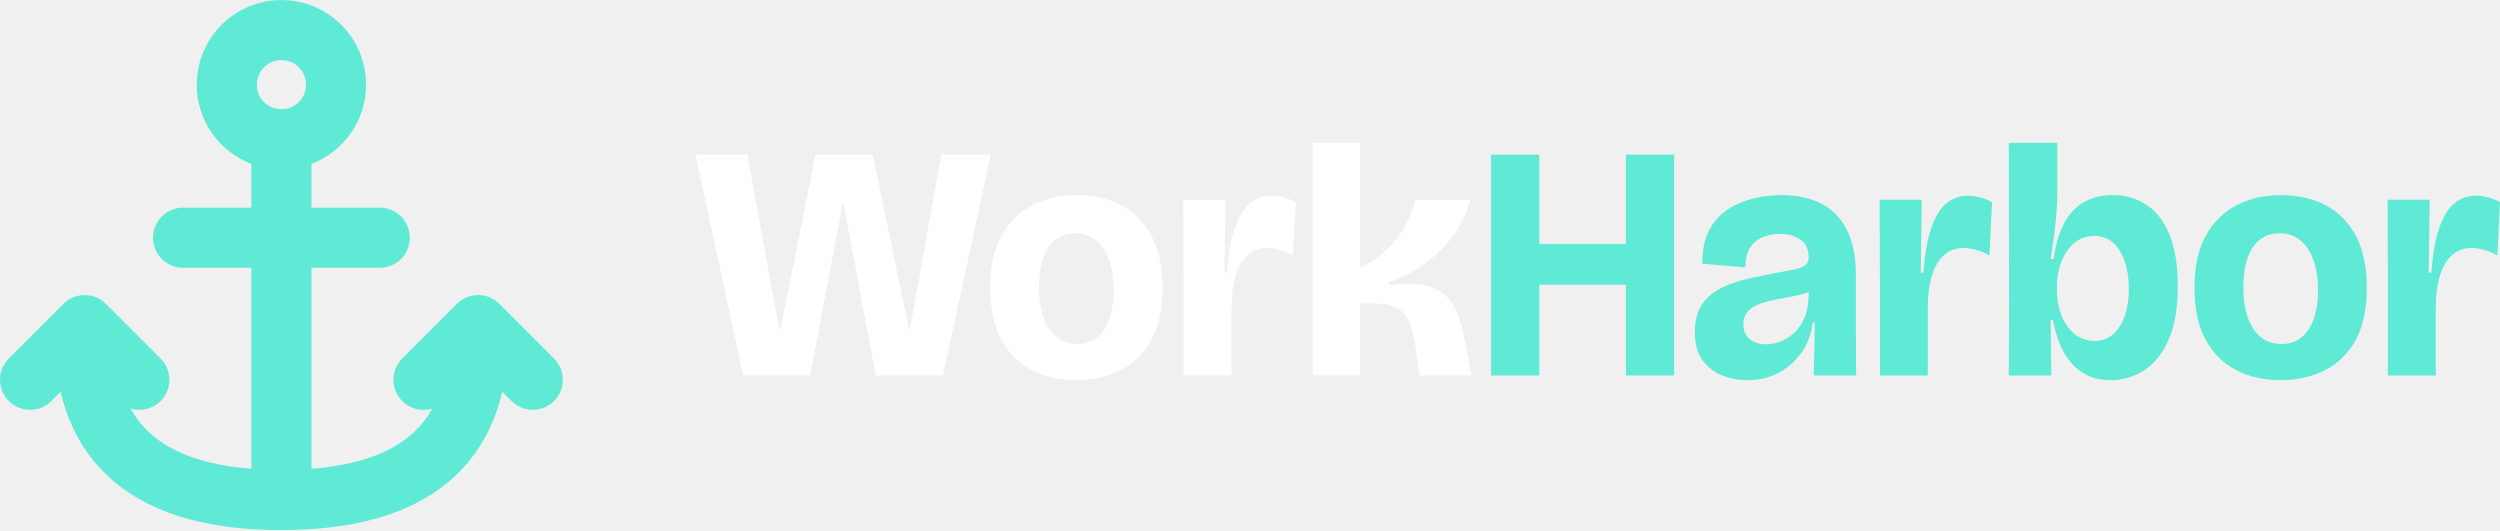
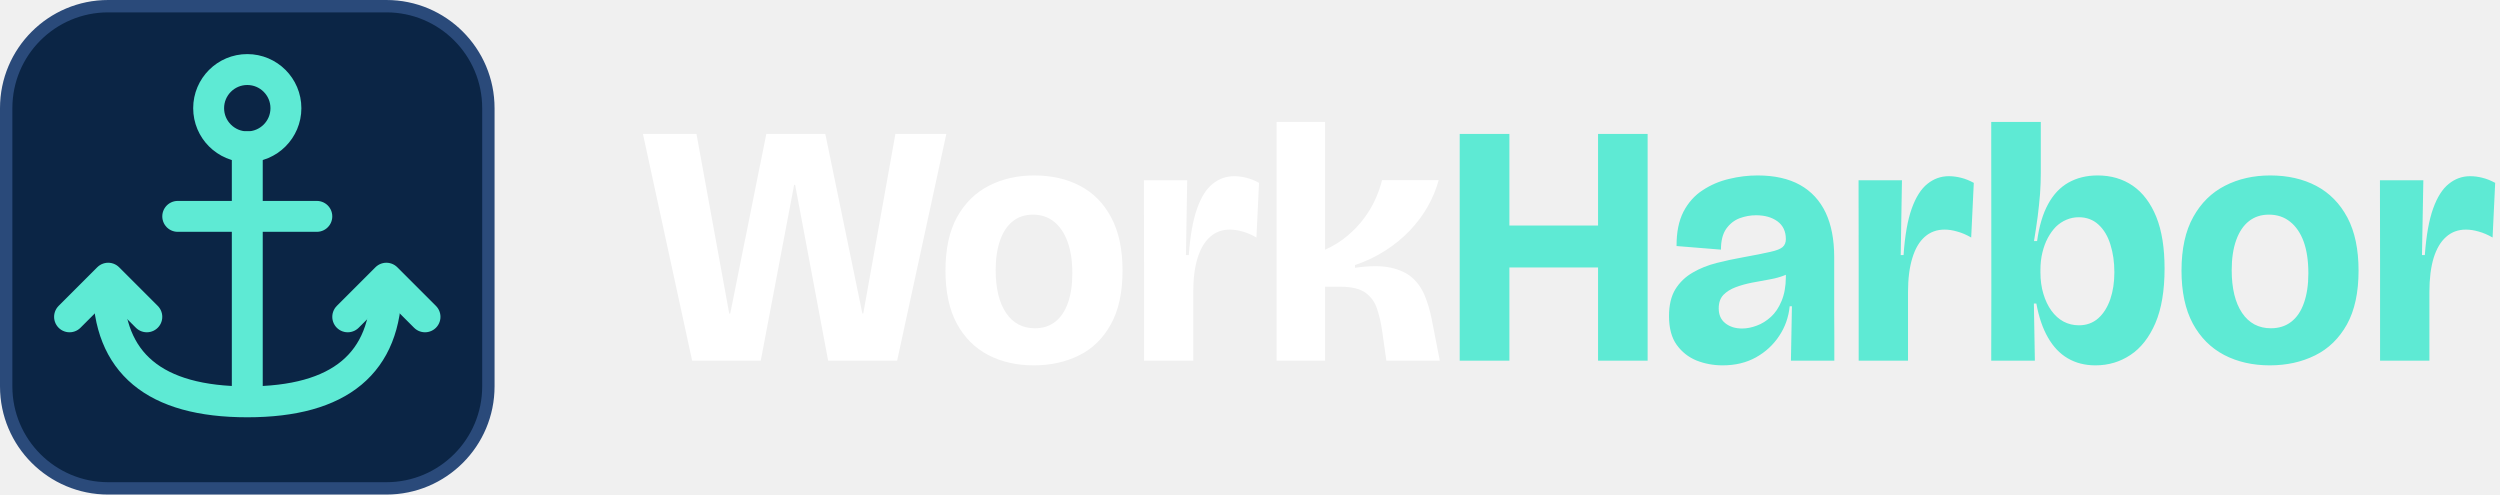
- <svg xmlns="http://www.w3.org/2000/svg" viewBox="0 0 253.56 53.76" width="253.56" height="53.76">
-   <g transform="translate(-6.928 -6.928) scale(1.10845)">
-     <g fill="none" stroke="#5eead4" stroke-width="5.5" stroke-linecap="round" stroke-linejoin="round">
+ <svg xmlns="http://www.w3.org/2000/svg" viewBox="0 0 202.2 40" width="202.2" height="40">
+   <g transform="scale(0.625)">
+     <rect x="0.8" y="0.8" width="62.4" height="62.4" rx="13.2" fill="#0b2545" stroke="#2a4a7a" stroke-width="1.6" />
+     <g fill="none" stroke="#5eead4" stroke-width="4" stroke-linecap="round" stroke-linejoin="round">
      <circle cx="32" cy="14" r="5" />
      <path d="M32 19V51" />
      <path d="M23 28H41" />
      <path d="M14 37Q14 52 32 52Q50 52 50 37" />
      <path d="M9 41L14 36L19 41" />
      <path d="M45 41L50 36L55 41" />
    </g>
  </g>
-   <path fill="#ffffff" d="M75.38 38.08 70.53 15.68H75.79L79.04 33.43H79.15L82.71 15.68H88.51L92.21 33.43H92.28L95.47 15.68H100.49L95.64 38.08H88.82L85.56 20.7H85.46L82.17 38.08ZM109.15 38.56Q106.6 38.56 104.62 37.52Q102.63 36.48 101.53 34.41Q100.43 32.34 100.43 29.19Q100.43 25.96 101.58 23.89Q102.73 21.82 104.72 20.8Q106.7 19.79 109.18 19.79Q111.76 19.79 113.73 20.82Q115.7 21.86 116.8 23.94Q117.9 26.03 117.9 29.19Q117.9 32.45 116.75 34.52Q115.6 36.59 113.61 37.57Q111.63 38.56 109.15 38.56ZM109.25 34.89Q110.44 34.89 111.25 34.24Q112.07 33.6 112.51 32.38Q112.95 31.16 112.95 29.46Q112.95 27.59 112.47 26.32Q112 25.05 111.13 24.35Q110.27 23.66 109.05 23.66Q107.89 23.66 107.06 24.3Q106.23 24.95 105.81 26.18Q105.38 27.42 105.38 29.15Q105.38 31.84 106.4 33.36Q107.42 34.89 109.25 34.89ZM120.04 38.08V28.71L120.01 20.26H124.29L124.18 27.66H124.46Q124.66 24.78 125.27 23.06Q125.88 21.35 126.81 20.6Q127.75 19.85 128.94 19.85Q129.51 19.85 130.14 20.01Q130.77 20.16 131.41 20.5L131.14 25.9Q130.46 25.52 129.78 25.34Q129.1 25.15 128.53 25.15Q127.37 25.15 126.56 25.86Q125.74 26.57 125.32 27.95Q124.9 29.32 124.9 31.29V38.08ZM133.14 38.08V14.49H137.93V27.12Q139.15 26.57 140.12 25.78Q141.09 24.98 141.78 24.03Q142.48 23.08 142.9 22.11Q143.33 21.14 143.56 20.26H149.13Q148.79 21.55 148.08 22.82Q147.36 24.1 146.31 25.2Q145.26 26.3 143.89 27.19Q142.51 28.07 140.88 28.64V28.92Q142.99 28.61 144.36 28.9Q145.74 29.19 146.53 29.9Q147.33 30.61 147.77 31.65Q148.21 32.68 148.45 33.94L149.26 38.08H143.97L143.56 35.16Q143.39 33.97 143.07 32.97Q142.75 31.97 141.93 31.38Q141.12 30.78 139.49 30.78H137.93V38.08Z" />
-   <path fill="#5eead4" d="M164.91 38.08V15.68H169.8V38.08ZM151.23 38.08V15.68H156.12V38.08ZM154.76 28.88V24.74H167.42V28.88ZM177.23 38.56Q175.84 38.56 174.63 38.06Q173.43 37.57 172.67 36.52Q171.9 35.47 171.9 33.7Q171.9 32.07 172.53 31.04Q173.16 30 174.24 29.39Q175.33 28.78 176.62 28.44Q177.91 28.1 179.23 27.86Q181.03 27.52 181.93 27.34Q182.83 27.15 183.14 26.86Q183.44 26.57 183.44 26.07Q183.44 24.91 182.63 24.32Q181.81 23.72 180.49 23.72Q179.71 23.72 178.89 24.01Q178.08 24.3 177.55 25.05Q177.03 25.79 177.03 27.12L172.65 26.74Q172.65 24.71 173.34 23.37Q174.04 22.03 175.23 21.25Q176.42 20.47 177.84 20.13Q179.27 19.79 180.66 19.79Q183.17 19.79 184.85 20.72Q186.53 21.65 187.38 23.45Q188.23 25.25 188.23 27.86V31.09Q188.23 32.24 188.23 33.41Q188.23 34.58 188.24 35.76Q188.26 36.93 188.26 38.08H183.95Q183.98 36.79 184.02 35.47Q184.05 34.14 184.05 32.72H183.85Q183.68 34.31 182.8 35.64Q181.91 36.96 180.49 37.76Q179.06 38.56 177.23 38.56ZM179.13 34.92Q179.81 34.92 180.57 34.64Q181.34 34.35 181.98 33.75Q182.63 33.16 183.03 32.19Q183.44 31.22 183.44 29.83L183.48 29.05L184.36 28.88Q184.09 29.36 183.39 29.63Q182.7 29.9 181.85 30.05Q181 30.21 180.12 30.38Q179.23 30.55 178.49 30.82Q177.74 31.09 177.28 31.58Q176.82 32.07 176.82 32.92Q176.82 33.87 177.47 34.4Q178.11 34.92 179.13 34.92ZM190.67 38.08V28.71L190.64 20.26H194.91L194.81 27.66H195.08Q195.29 24.78 195.9 23.06Q196.51 21.35 197.44 20.6Q198.38 19.85 199.56 19.85Q200.14 19.85 200.77 20.01Q201.4 20.16 202.04 20.5L201.77 25.9Q201.09 25.52 200.41 25.34Q199.73 25.15 199.16 25.15Q198 25.15 197.19 25.86Q196.37 26.57 195.95 27.95Q195.52 29.32 195.52 31.29V38.08ZM214.06 38.56Q212.49 38.56 211.32 37.86Q210.15 37.16 209.37 35.81Q208.59 34.45 208.22 32.45H207.98L208.05 38.08H203.74L203.77 31.33L203.74 14.49H208.66V19.58Q208.66 20.5 208.57 21.59Q208.49 22.67 208.34 23.84Q208.18 25.01 207.98 26.27H208.29Q208.59 24.06 209.37 22.62Q210.15 21.18 211.39 20.48Q212.63 19.79 214.26 19.79Q216.26 19.79 217.75 20.8Q219.25 21.82 220.06 23.86Q220.88 25.9 220.88 28.98Q220.88 32.28 219.98 34.38Q219.08 36.48 217.52 37.52Q215.96 38.56 214.06 38.56ZM212.43 34.58Q213.55 34.58 214.33 33.89Q215.11 33.19 215.51 32Q215.92 30.82 215.92 29.36Q215.92 27.83 215.53 26.61Q215.14 25.39 214.36 24.66Q213.58 23.93 212.39 23.93Q211.78 23.93 211.19 24.16Q210.59 24.4 210.14 24.86Q209.68 25.32 209.34 25.96Q209 26.61 208.81 27.41Q208.62 28.2 208.62 29.12V29.36Q208.62 30.51 208.91 31.48Q209.2 32.45 209.71 33.14Q210.22 33.84 210.92 34.21Q211.61 34.58 212.43 34.58ZM231.3 38.56Q228.75 38.56 226.77 37.52Q224.78 36.48 223.68 34.41Q222.57 32.34 222.57 29.19Q222.57 25.96 223.73 23.89Q224.88 21.82 226.87 20.8Q228.85 19.79 231.33 19.79Q233.91 19.79 235.88 20.82Q237.85 21.86 238.95 23.94Q240.05 26.03 240.05 29.19Q240.05 32.45 238.9 34.52Q237.74 36.59 235.76 37.57Q233.77 38.56 231.3 38.56ZM231.4 34.89Q232.59 34.89 233.4 34.24Q234.22 33.6 234.66 32.38Q235.1 31.16 235.1 29.46Q235.1 27.59 234.62 26.32Q234.15 25.05 233.28 24.35Q232.42 23.66 231.19 23.66Q230.04 23.66 229.21 24.3Q228.38 24.95 227.95 26.18Q227.53 27.42 227.53 29.15Q227.53 31.84 228.55 33.36Q229.57 34.89 231.4 34.89ZM242.19 38.08V28.71L242.16 20.26H246.43L246.33 27.66H246.6Q246.81 24.78 247.42 23.06Q248.03 21.35 248.96 20.6Q249.9 19.85 251.08 19.85Q251.66 19.85 252.29 20.01Q252.92 20.16 253.56 20.5L253.29 25.9Q252.61 25.52 251.93 25.34Q251.25 25.15 250.68 25.15Q249.52 25.15 248.71 25.86Q247.89 26.57 247.47 27.95Q247.04 29.32 247.04 31.29V38.08Z" />
+   <path fill="#ffffff" d="M55.98 29.17 52 10.83H56.33L58.98 25.36H59.06L61.98 10.83H66.75L69.75 25.36H69.82L72.42 10.83H76.54L72.56 29.17H66.98L64.31 14.95H64.23L61.53 29.17ZM83.61 29.55Q81.54 29.55 79.92 28.71Q78.3 27.86 77.38 26.16Q76.47 24.46 76.47 21.89Q76.47 19.25 77.41 17.55Q78.36 15.85 79.99 15.02Q81.61 14.19 83.65 14.19Q85.77 14.19 87.37 15.04Q88.98 15.89 89.88 17.6Q90.79 19.3 90.79 21.89Q90.79 24.54 89.84 26.24Q88.9 27.94 87.28 28.74Q85.65 29.55 83.61 29.55ZM83.7 26.55Q84.67 26.55 85.34 26.03Q86.01 25.51 86.37 24.51Q86.73 23.5 86.73 22.11Q86.73 20.59 86.34 19.54Q85.96 18.5 85.25 17.93Q84.54 17.36 83.54 17.36Q82.59 17.36 81.92 17.89Q81.25 18.42 80.89 19.43Q80.53 20.44 80.53 21.85Q80.53 24.06 81.37 25.31Q82.21 26.55 83.7 26.55ZM92.53 29.17V21.49L92.52 14.58H96.02L95.92 20.63H96.15Q96.32 18.27 96.82 16.87Q97.31 15.48 98.08 14.87Q98.85 14.25 99.82 14.25Q100.3 14.25 100.81 14.38Q101.33 14.51 101.83 14.79L101.62 19.21Q101.06 18.88 100.51 18.73Q99.96 18.57 99.47 18.57Q98.53 18.57 97.87 19.16Q97.21 19.74 96.86 20.87Q96.51 22 96.51 23.62V29.17ZM103.25 29.17V9.86H107.17V20.2Q108.19 19.74 108.97 19.08Q109.75 18.43 110.32 17.66Q110.89 16.9 111.24 16.11Q111.6 15.31 111.78 14.57H116.36Q116.07 15.64 115.49 16.68Q114.91 17.71 114.05 18.62Q113.19 19.53 112.06 20.26Q110.94 20.98 109.59 21.44V21.66Q111.33 21.41 112.44 21.64Q113.56 21.88 114.22 22.46Q114.87 23.04 115.23 23.9Q115.58 24.75 115.79 25.78L116.45 29.17H112.13L111.79 26.78Q111.65 25.8 111.38 24.99Q111.12 24.18 110.46 23.69Q109.8 23.2 108.45 23.19L107.17 23.19V29.17Z" />
+   <path fill="#5eead4" d="M129.25 29.17V10.83H133.26V29.17ZM118.06 29.17V10.83H122.08V29.17ZM120.94 21.63V18.24H131.31V21.63ZM139.33 29.55Q138.21 29.55 137.22 29.16Q136.24 28.76 135.61 27.89Q134.99 27.02 134.99 25.57Q134.99 24.24 135.5 23.4Q136.02 22.56 136.9 22.05Q137.77 21.54 138.84 21.27Q139.9 21 140.98 20.81Q142.46 20.54 143.19 20.37Q143.92 20.21 144.18 19.98Q144.44 19.75 144.44 19.34Q144.44 18.4 143.76 17.9Q143.09 17.41 142.02 17.41Q141.36 17.41 140.7 17.65Q140.05 17.9 139.62 18.5Q139.19 19.11 139.19 20.19L135.6 19.9Q135.59 18.23 136.16 17.12Q136.74 16.01 137.72 15.38Q138.69 14.74 139.85 14.47Q141 14.19 142.15 14.19Q144.21 14.19 145.59 14.96Q146.96 15.73 147.66 17.2Q148.35 18.67 148.35 20.8V23.44Q148.35 24.39 148.35 25.35Q148.36 26.31 148.36 27.27Q148.36 28.22 148.36 29.17H144.85Q144.87 28.1 144.89 27.03Q144.91 25.96 144.93 24.77H144.75Q144.62 26.09 143.9 27.17Q143.18 28.26 142.01 28.91Q140.85 29.55 139.33 29.55ZM140.9 26.57Q141.47 26.57 142.08 26.34Q142.69 26.12 143.23 25.63Q143.76 25.15 144.09 24.35Q144.43 23.55 144.44 22.43L144.44 21.77L145.19 21.65Q144.94 22.03 144.38 22.25Q143.82 22.48 143.12 22.6Q142.42 22.73 141.71 22.86Q140.99 23 140.38 23.23Q139.77 23.46 139.39 23.85Q139.01 24.25 139.01 24.94Q139.01 25.72 139.54 26.14Q140.08 26.57 140.9 26.57ZM150.33 29.17V21.49L150.32 14.58H153.83L153.73 20.63H153.96Q154.12 18.27 154.62 16.87Q155.12 15.48 155.89 14.87Q156.66 14.25 157.62 14.25Q158.1 14.25 158.62 14.38Q159.13 14.51 159.64 14.79L159.43 19.21Q158.86 18.88 158.31 18.73Q157.77 18.57 157.28 18.57Q156.33 18.57 155.67 19.16Q155.01 19.74 154.67 20.87Q154.32 22 154.32 23.62V29.17ZM169.48 29.55Q168.21 29.55 167.24 28.98Q166.28 28.42 165.64 27.3Q165 26.19 164.7 24.55H164.5L164.58 29.17H161.05L161.06 23.65L161.05 9.86H165.06V14.02Q165.06 14.78 165 15.66Q164.93 16.54 164.81 17.5Q164.68 18.47 164.51 19.5H164.76Q165.01 17.68 165.65 16.51Q166.29 15.33 167.31 14.76Q168.33 14.19 169.66 14.19Q171.29 14.19 172.51 15.03Q173.72 15.87 174.4 17.54Q175.07 19.2 175.07 21.72Q175.07 24.4 174.33 26.13Q173.58 27.87 172.31 28.71Q171.05 29.55 169.48 29.55ZM168.14 26.31Q169.06 26.31 169.7 25.75Q170.34 25.18 170.68 24.2Q171.01 23.23 171.01 22.02Q171.01 20.79 170.69 19.78Q170.38 18.77 169.73 18.17Q169.08 17.57 168.13 17.57Q167.61 17.57 167.14 17.77Q166.66 17.97 166.28 18.34Q165.91 18.72 165.63 19.24Q165.35 19.76 165.19 20.42Q165.03 21.08 165.03 21.82V22.03Q165.03 22.98 165.27 23.77Q165.5 24.55 165.92 25.13Q166.33 25.7 166.9 26.01Q167.47 26.31 168.14 26.31ZM183.58 29.55Q181.51 29.55 179.89 28.71Q178.27 27.86 177.35 26.16Q176.44 24.46 176.44 21.89Q176.44 19.25 177.39 17.55Q178.33 15.85 179.96 15.02Q181.58 14.19 183.62 14.19Q185.74 14.19 187.35 15.04Q188.95 15.89 189.86 17.6Q190.76 19.3 190.76 21.89Q190.76 24.54 189.82 26.24Q188.87 27.94 187.25 28.74Q185.62 29.55 183.58 29.55ZM183.67 26.55Q184.64 26.55 185.31 26.03Q185.99 25.51 186.34 24.51Q186.7 23.5 186.7 22.11Q186.7 20.59 186.32 19.54Q185.94 18.5 185.22 17.93Q184.51 17.36 183.51 17.36Q182.56 17.36 181.89 17.89Q181.22 18.42 180.86 19.43Q180.5 20.44 180.5 21.85Q180.5 24.06 181.34 25.31Q182.18 26.55 183.67 26.55ZM192.5 29.17V21.49L192.49 14.58H196L195.89 20.63H196.12Q196.29 18.27 196.79 16.87Q197.29 15.48 198.06 14.87Q198.82 14.25 199.79 14.25Q200.27 14.25 200.78 14.38Q201.3 14.51 201.81 14.79L201.6 19.21Q201.03 18.88 200.48 18.73Q199.94 18.57 199.44 18.57Q198.5 18.57 197.84 19.16Q197.18 19.74 196.83 20.87Q196.49 22 196.49 23.62V29.17Z" />
</svg>
